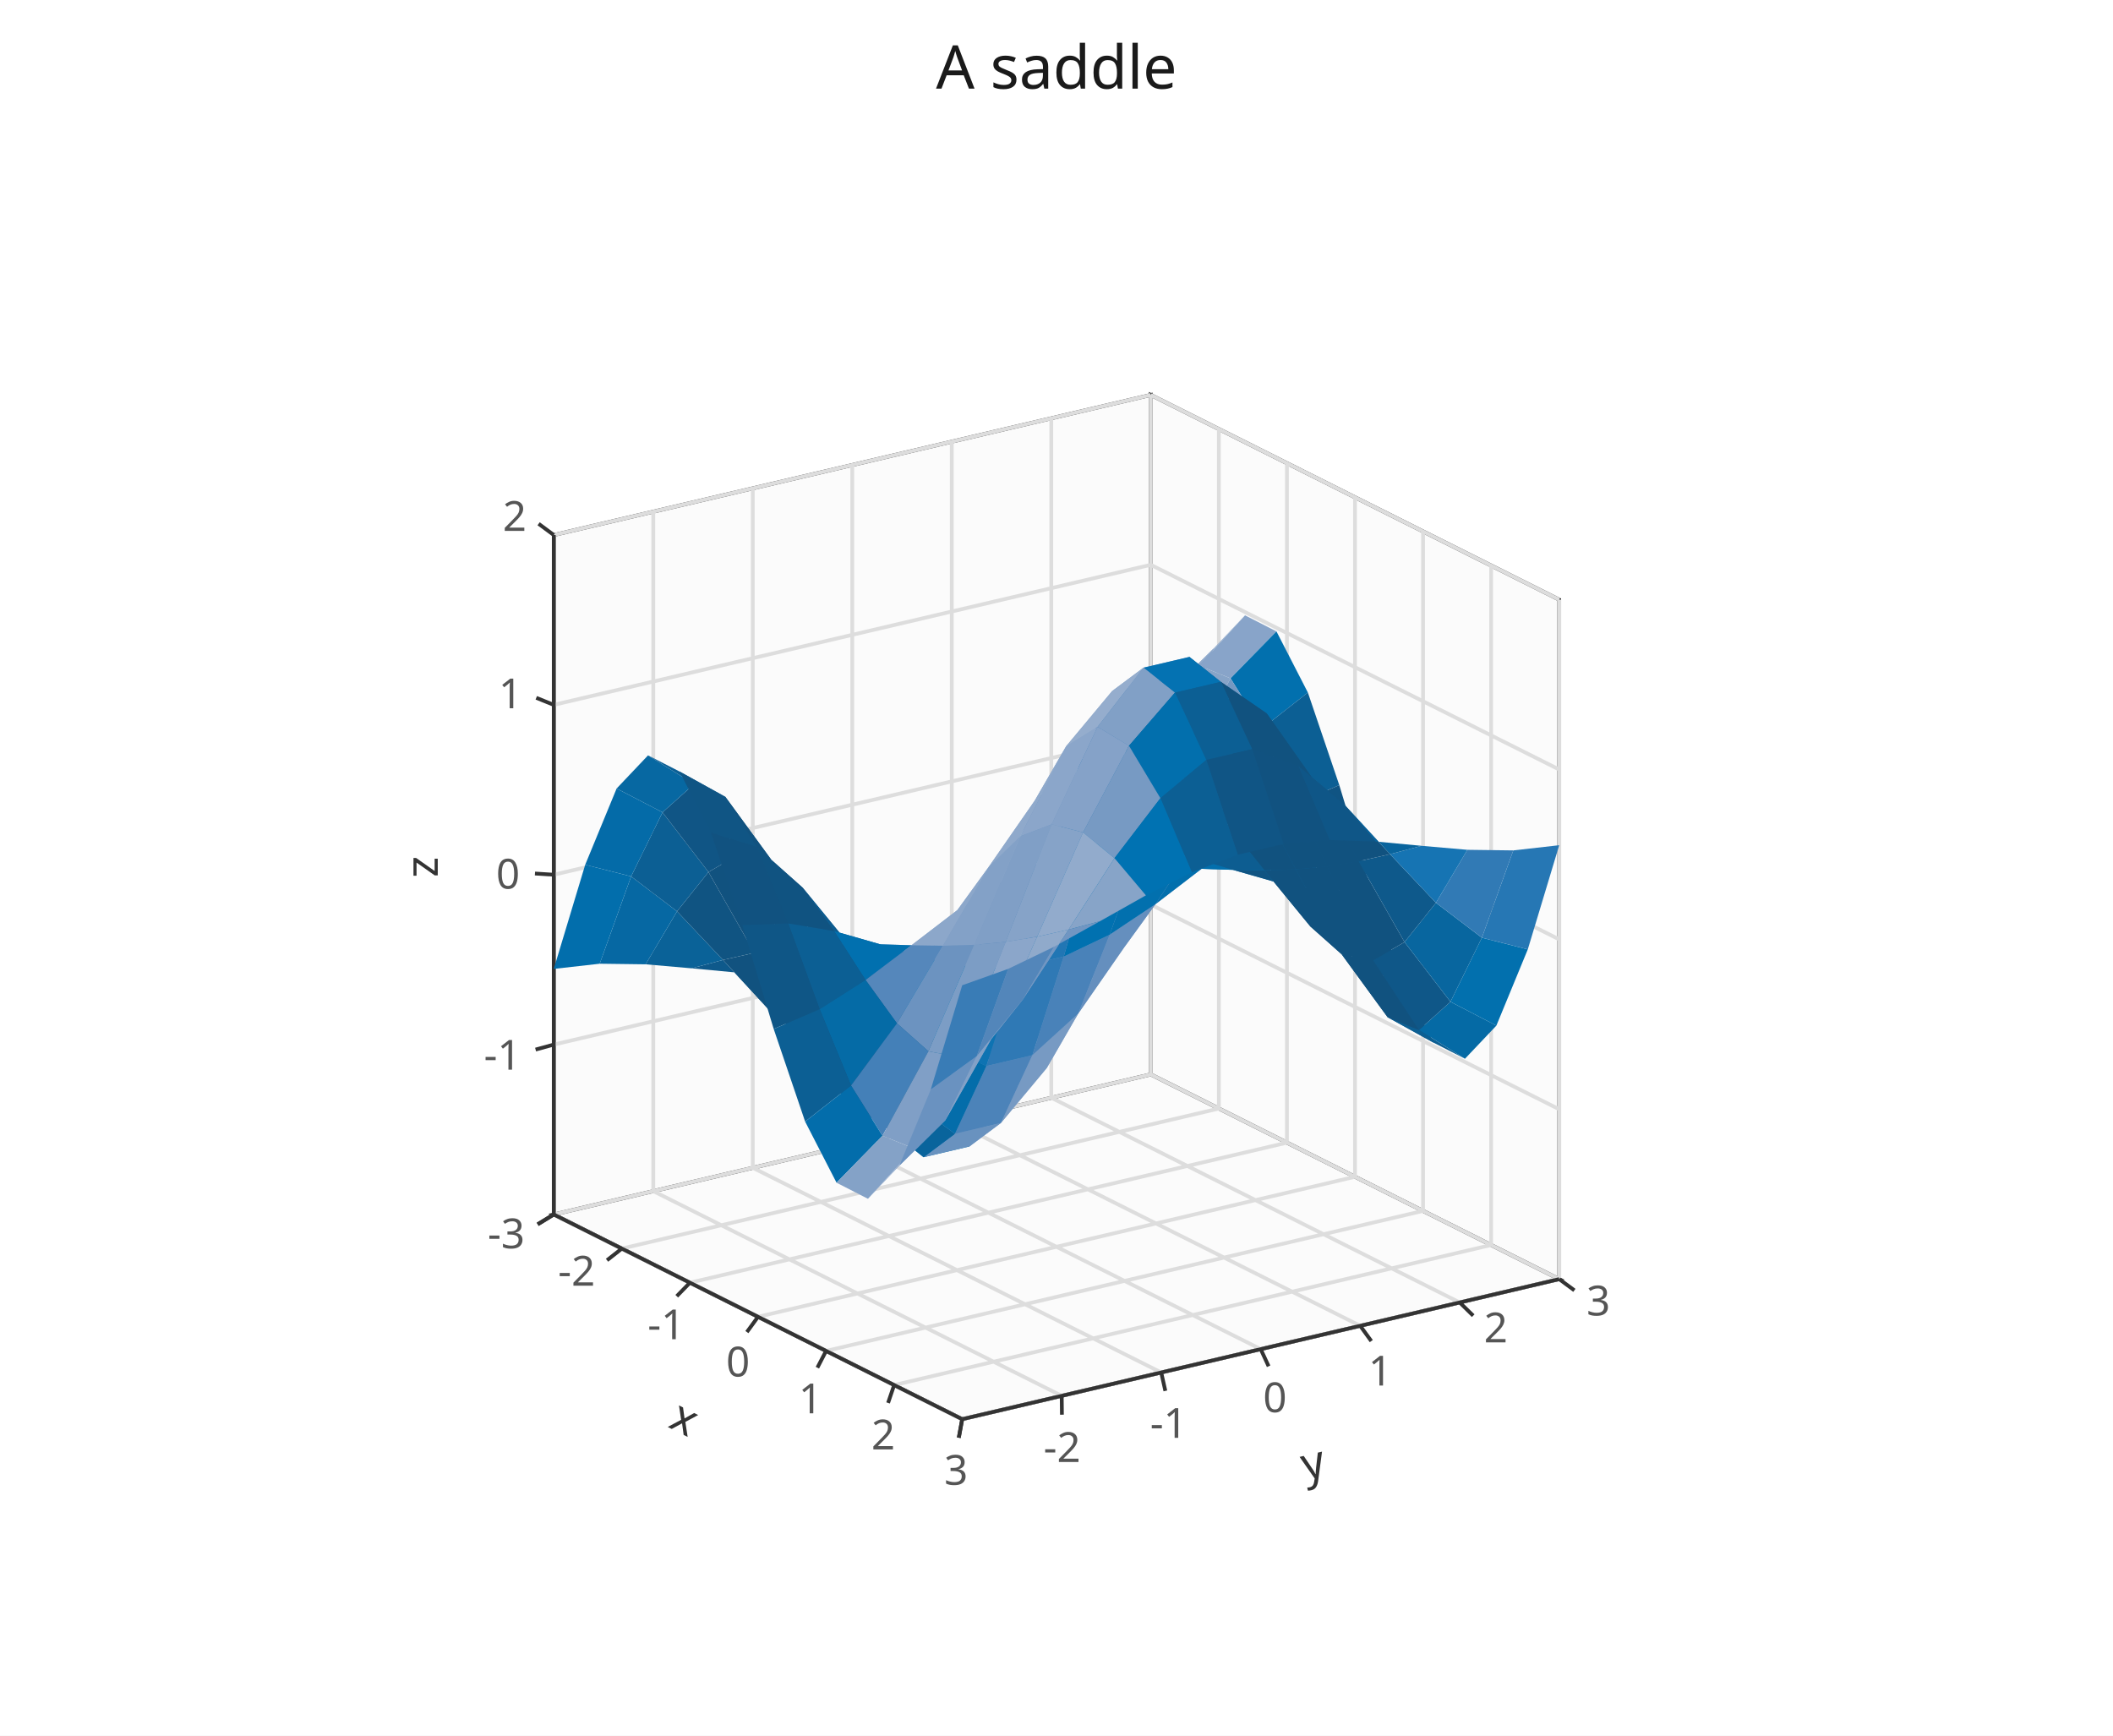
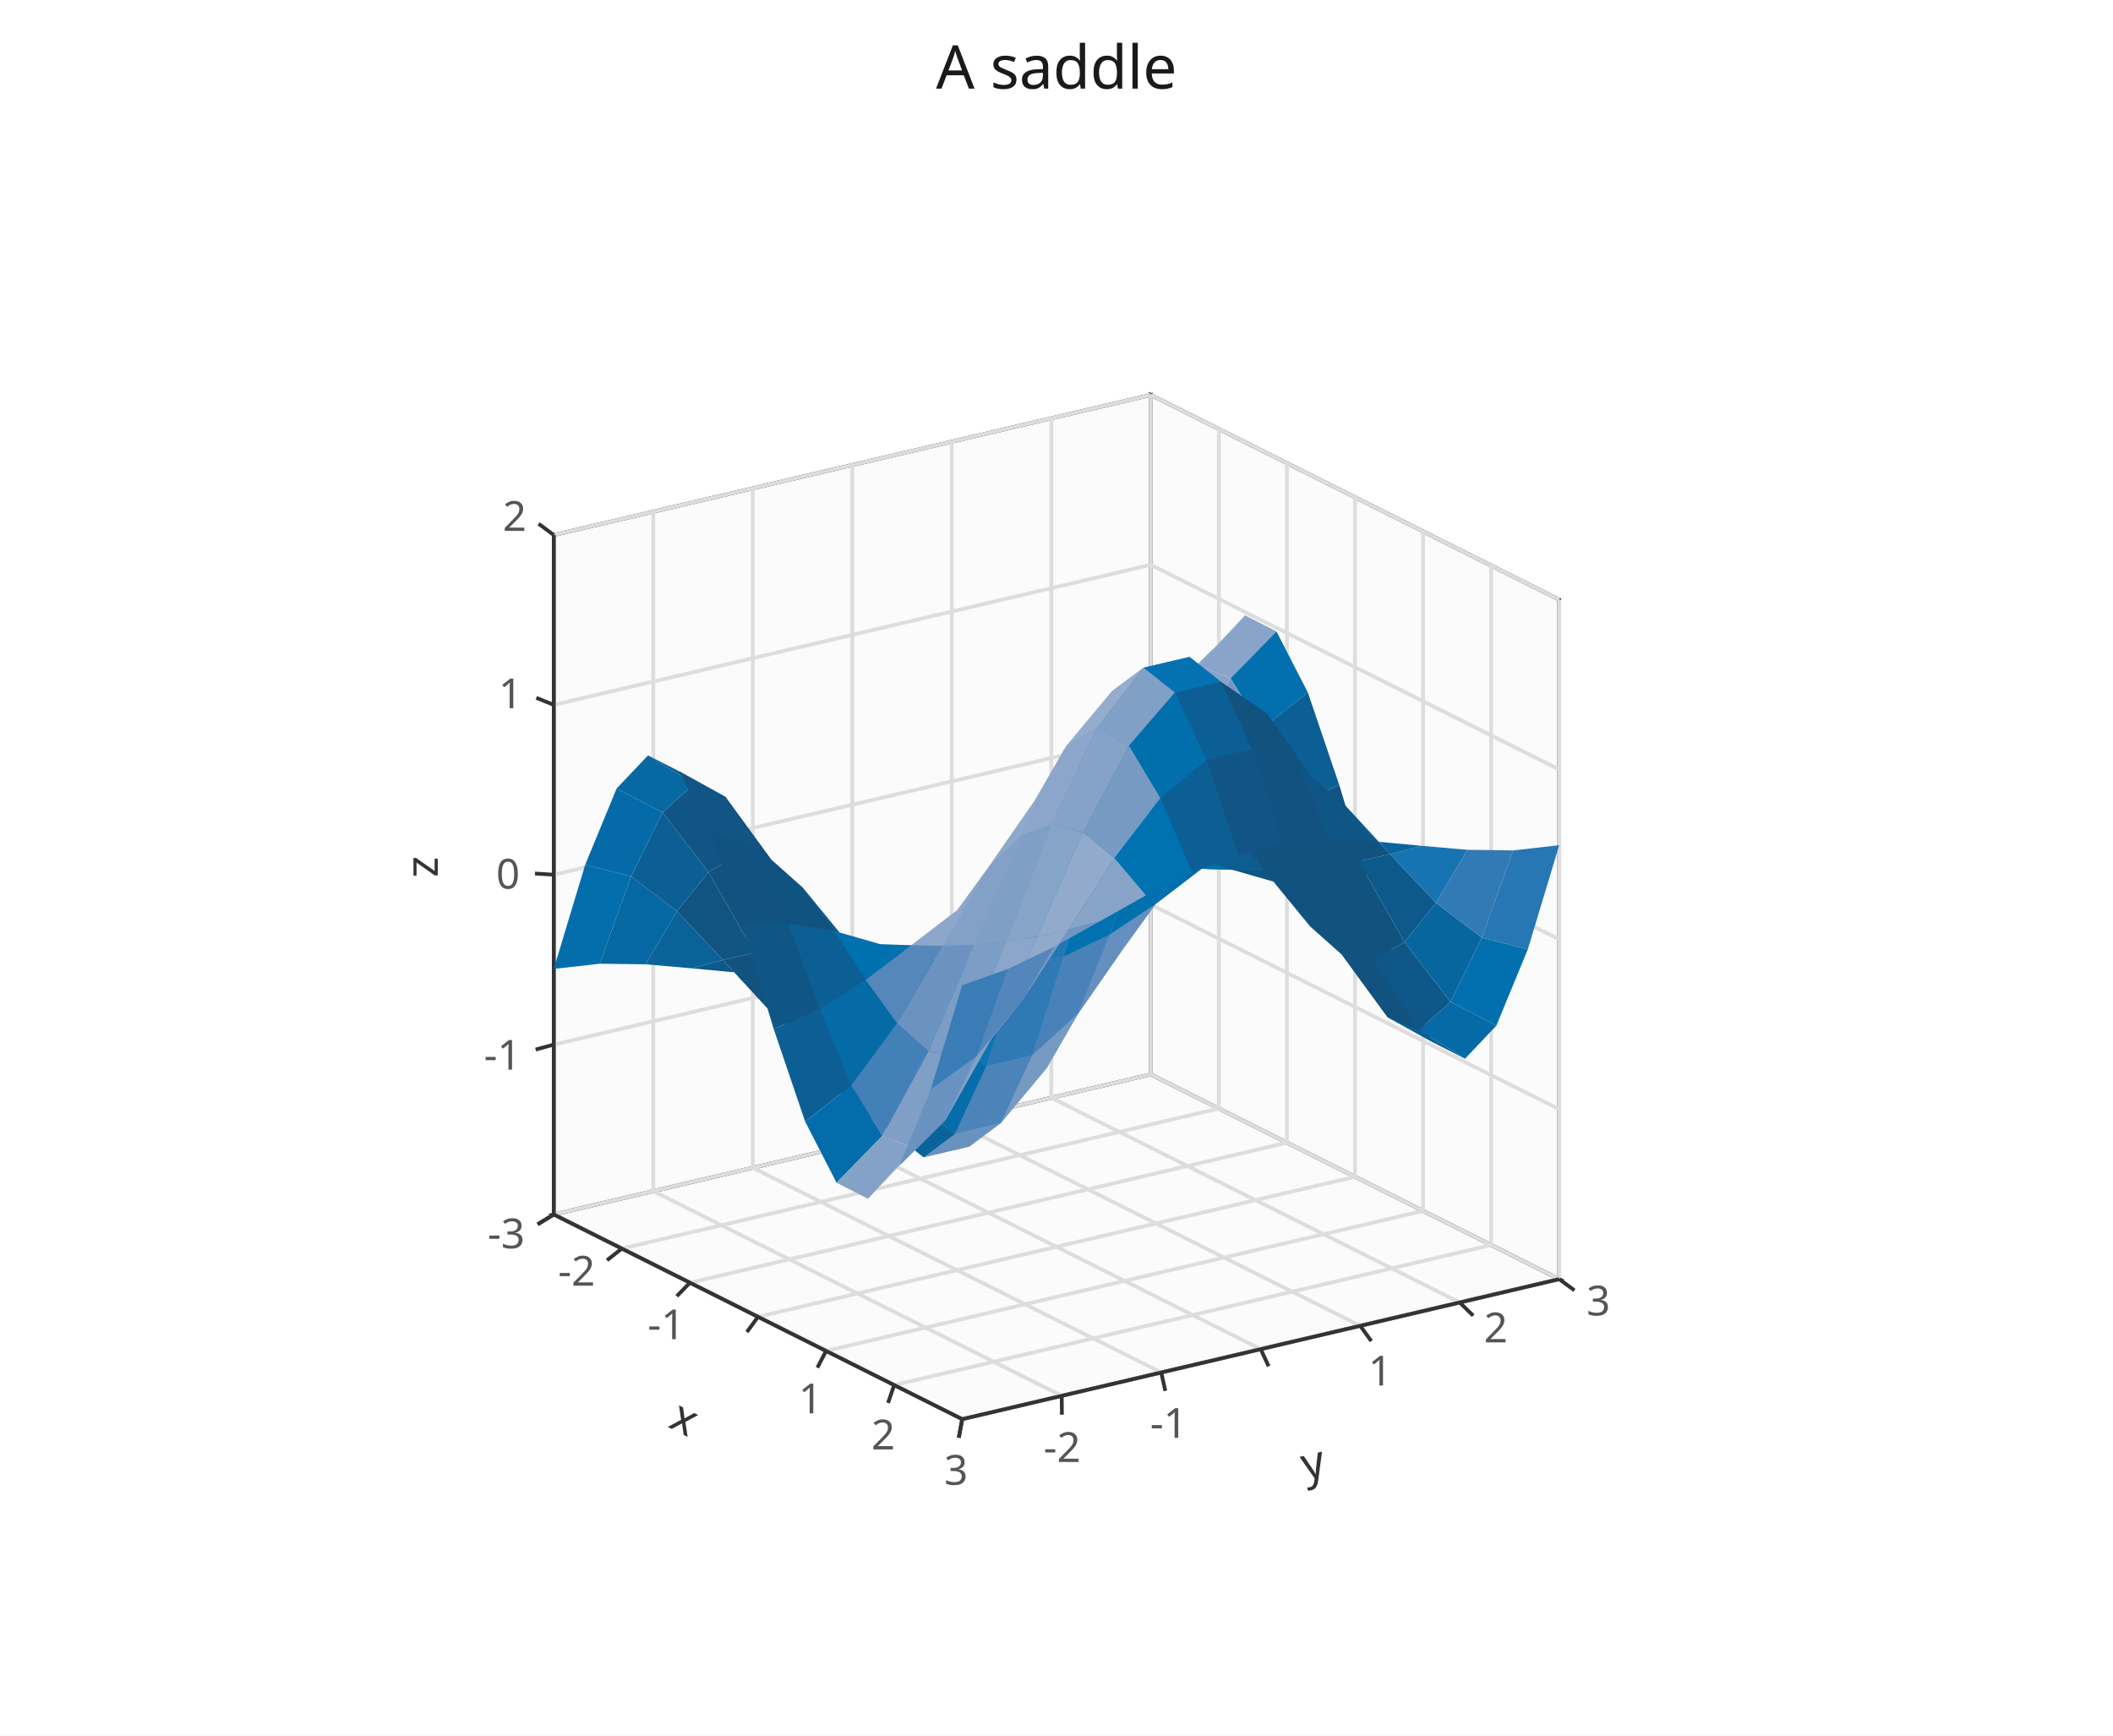
<svg xmlns="http://www.w3.org/2000/svg" width="560" height="460" viewBox="0 0 560 460" role="img" aria-labelledby="figure-title figure-desc">
  <defs>
    <clipPath id="c1">
      <path d="M12,32.8 L548,32.8 L548,448 L12,448 Z" />
    </clipPath>
  </defs>
  <path d="M0,0 L560,0 L560,460 L0,460 Z" fill="#ffffff" />
  <text x="280" y="23.488" font-family="sans-serif" font-size="16" text-anchor="middle" fill="#1a1a1a">A saddle</text>
  <g clip-path="url(#c1)">
    <path d="M146.767,321.873 L304.988,284.756 L304.988,104.674 L146.767,141.791 Z M304.988,284.756 L413.233,339.009 L413.233,158.927 L304.988,104.674 Z M146.767,321.873 L255.012,376.126 L413.233,339.009 L304.988,284.756 Z" fill="#fbfbfb" />
    <path fill="none" d="M146.767,321.873 L304.988,284.756 L304.988,104.674 L146.767,141.791 Z M304.988,284.756 L413.233,339.009 L413.233,158.927 L304.988,104.674 Z M146.767,321.873 L255.012,376.126 L413.233,339.009 L304.988,284.756 Z" stroke="#333333" />
    <path fill="none" d="M304.988,284.756 L304.988,104.674 M146.767,321.873 L304.988,284.756 M323.029,293.798 L323.029,113.716 M164.808,330.915 L323.029,293.798 M341.07,302.84 L341.07,122.758 M182.849,339.957 L341.07,302.84 M359.11,311.883 L359.11,131.801 M200.89,348.999 L359.11,311.883 M377.151,320.925 L377.151,140.843 M218.93,358.042 L377.151,320.925 M395.192,329.967 L395.192,149.885 M236.971,367.084 L395.192,329.967 M413.233,339.009 L413.233,158.927 M255.012,376.126 L413.233,339.009 M146.767,321.873 L146.767,141.791 M146.767,321.873 L255.012,376.126 M173.138,315.687 L173.138,135.605 M173.138,315.687 L281.382,369.94 M199.508,309.5 L199.508,129.418 M199.508,309.5 L307.752,363.754 M225.878,303.314 L225.878,123.232 M225.878,303.314 L334.122,357.568 M252.248,297.128 L252.248,117.046 M252.248,297.128 L360.492,351.382 M278.618,290.942 L278.618,110.86 M278.618,290.942 L386.862,345.195 M304.988,284.756 L304.988,104.674 M304.988,284.756 L413.233,339.009 M146.767,321.873 L304.988,284.756 M304.988,284.756 L413.233,339.009 M146.767,276.852 L304.988,239.735 M304.988,239.735 L413.233,293.989 M146.767,231.832 L304.988,194.715 M304.988,194.715 L413.233,248.968 M146.767,186.811 L304.988,149.694 M304.988,149.694 L413.233,203.948 M146.767,141.791 L304.988,104.674 M304.988,104.674 L413.233,158.927" stroke="#dddddd" />
+     <text x="181.695" y="375.349" font-family="sans-serif" font-size="12" text-anchor="middle" dominant-baseline="central" fill="#333333" transform="rotate(26.621 181.695 375.349)">x</text>
+     <text x="347.793" y="387.163" font-family="sans-serif" font-size="12" text-anchor="middle" dominant-baseline="central" fill="#333333" transform="rotate(-13.202 347.793 387.163)">y</text>
+     <text x="114.235" y="229.739" font-family="sans-serif" font-size="12" text-anchor="middle" dominant-baseline="central" fill="#333333" transform="rotate(90 114.235 229.739)">z</text>
    <path fill="none" d="M146.767,321.873 L255.012,376.126 M146.767,321.873 L142.502,324.481 M164.808,330.915 L160.877,334.004 M182.849,339.957 L179.357,343.536 M200.89,348.999 L197.946,353.041 M218.93,358.042 L216.627,362.479 M236.971,367.084 L235.363,371.818 M255.012,376.126 L254.107,381.044" stroke="#333333" />
    <text x="139.089" y="326.568" font-family="sans-serif" font-size="11" text-anchor="end" dominant-baseline="central" fill="#555555">-3</text>
    <text x="157.732" y="336.476" font-family="sans-serif" font-size="11" text-anchor="end" dominant-baseline="central" fill="#555555">-2</text>
    <text x="176.563" y="346.398" font-family="sans-serif" font-size="11" text-anchor="middle" dominant-baseline="hanging" fill="#555555">-1</text>
-     <text x="195.591" y="356.274" font-family="sans-serif" font-size="11" text-anchor="middle" dominant-baseline="hanging" fill="#555555">0</text>
    <text x="214.784" y="366.03" font-family="sans-serif" font-size="11" text-anchor="middle" dominant-baseline="hanging" fill="#555555">1</text>
    <text x="234.077" y="375.606" font-family="sans-serif" font-size="11" text-anchor="middle" dominant-baseline="hanging" fill="#555555">2</text>
    <text x="253.382" y="384.977" font-family="sans-serif" font-size="11" text-anchor="middle" dominant-baseline="hanging" fill="#555555">3</text>
-     <text x="181.695" y="375.349" font-family="sans-serif" font-size="12" text-anchor="middle" dominant-baseline="central" fill="#333333" transform="rotate(26.621 181.695 375.349)">x</text>
    <path fill="none" d="M255.012,376.126 L413.233,339.009 M255.012,376.126 L254.107,381.044 M281.382,369.94 L281.435,374.94 M307.752,363.754 L308.85,368.632 M334.122,357.568 L336.219,362.107 M360.492,351.382 L363.428,355.429 M386.862,345.195 L390.432,348.696 M413.233,339.009 L417.251,341.984" stroke="#333333" />
    <text x="281.478" y="378.939" font-family="sans-serif" font-size="11" text-anchor="middle" dominant-baseline="hanging" fill="#555555">-2</text>
    <text x="309.728" y="372.534" font-family="sans-serif" font-size="11" text-anchor="middle" dominant-baseline="hanging" fill="#555555">-1</text>
-     <text x="337.896" y="365.738" font-family="sans-serif" font-size="11" text-anchor="middle" dominant-baseline="hanging" fill="#555555">0</text>
    <text x="365.776" y="358.667" font-family="sans-serif" font-size="11" text-anchor="middle" dominant-baseline="hanging" fill="#555555">1</text>
    <text x="393.288" y="351.497" font-family="sans-serif" font-size="11" dominant-baseline="central" fill="#555555">2</text>
    <text x="420.467" y="344.364" font-family="sans-serif" font-size="11" dominant-baseline="central" fill="#555555">3</text>
-     <text x="347.793" y="387.163" font-family="sans-serif" font-size="12" text-anchor="middle" dominant-baseline="central" fill="#333333" transform="rotate(-13.202 347.793 387.163)">y</text>
    <path fill="none" d="M146.767,321.873 L146.767,141.791 M146.767,321.873 L142.502,324.481 M146.767,276.852 L141.945,278.172 M146.767,231.832 L141.778,231.511 M146.767,186.811 L142.129,184.945 M146.767,141.791 L142.748,138.816" stroke="#333333" />
    <text x="138.086" y="279.227" font-family="sans-serif" font-size="11" text-anchor="end" dominant-baseline="central" fill="#555555">-1</text>
    <text x="137.786" y="231.254" font-family="sans-serif" font-size="11" text-anchor="end" dominant-baseline="central" fill="#555555">0</text>
    <text x="138.418" y="183.453" font-family="sans-serif" font-size="11" text-anchor="end" dominant-baseline="central" fill="#555555">1</text>
    <text x="139.533" y="136.436" font-family="sans-serif" font-size="11" text-anchor="end" dominant-baseline="central" fill="#555555">2</text>
-     <text x="114.235" y="229.739" font-family="sans-serif" font-size="12" text-anchor="middle" dominant-baseline="central" fill="#333333" transform="rotate(90 114.235 229.739)">z</text>
    <path d="M292.817,224.01 L301.144,200.87 L313.315,192.065 L304.988,219.675 Z" fill="#628ebe" />
    <path d="M280.646,229.878 L288.973,215.837 L301.144,200.87 L292.817,224.01 Z" fill="#88a4c9" />
    <path d="M301.144,200.87 L309.47,183.892 L321.641,171.863 L313.315,192.065 Z" fill="#7c9dc5" />
    <path d="M268.476,236.649 L276.802,234.431 L288.973,215.837 L280.646,229.878 Z" fill="#92abcc" />
    <path d="M288.973,215.837 L297.299,205.423 L309.47,183.892 L301.144,200.87 Z" fill="#8fa9cb" />
    <path d="M309.47,183.892 L317.797,176.415 L329.968,163.08 L321.641,171.863 Z" fill="#92abcc" />
    <path d="M256.305,243.503 L264.631,253.358 L276.802,234.431 L268.476,236.649 Z" fill="#628ebe" />
    <path d="M276.802,234.431 L285.129,232.546 L297.299,205.423 L288.973,215.837 Z" fill="#88a4c8" />
    <path d="M297.299,205.423 L305.626,200.601 L317.797,176.415 L309.47,183.892 Z" fill="#8ea8cb" />
    <path d="M244.134,249.603 L252.46,269.255 L264.631,253.358 L256.305,243.503 Z" fill="#056ba7" />
    <path d="M317.797,176.415 L326.123,179.789 L338.294,167.343 L329.968,163.08 Z" fill="#88a4c9" />
    <path d="M264.631,253.358 L272.958,260.183 L285.129,232.546 L276.802,234.431 Z" fill="#6f95c1" />
    <path d="M285.129,232.546 L293.455,231.175 L305.626,200.601 L297.299,205.423 Z" fill="#82a1c7" />
    <path d="M231.963,254.27 L240.29,279.393 L252.46,269.255 L244.134,249.603 Z" fill="#0c5f94" />
    <path d="M305.626,200.601 L313.952,202.167 L326.123,179.789 L317.797,176.415 Z" fill="#87a4c8" />
    <path d="M252.46,269.255 L260.787,283.148 L272.958,260.183 L264.631,253.358 Z" fill="#3e7eb7" />
    <path d="M326.123,179.789 L334.45,193.095 L346.621,183.544 L338.294,167.343 Z" fill="#0270ae" />
    <path d="M272.958,260.183 L281.284,262.336 L293.455,231.175 L285.129,232.546 Z" fill="#7a9cc4" />
    <path d="M219.792,257.125 L228.119,282.249 L240.29,279.393 L231.963,254.27 Z" fill="#105585" />
    <path d="M293.455,231.175 L301.782,230.392 L313.952,202.167 L305.626,200.601 Z" fill="#84a2c7" />
    <path d="M240.29,279.393 L248.616,297.234 L260.787,283.148 L252.46,269.255 Z" fill="#046ca9" />
    <path d="M313.952,202.167 L322.279,209.58 L334.45,193.095 L326.123,179.789 Z" fill="#7498c2" />
    <path d="M260.787,283.148 L269.113,288.162 L281.284,262.336 L272.958,260.183 Z" fill="#789bc4" />
    <path d="M207.622,258.168 L215.948,277.821 L228.119,282.249 L219.792,257.125 Z" fill="#11527f" />
    <path d="M334.45,193.095 L342.776,213.335 L354.947,208.08 L346.621,183.544 Z" fill="#0c5f94" />
    <path d="M281.284,262.336 L289.611,259.154 L301.782,230.392 L293.455,231.175 Z" fill="#87a4c8" />
    <path d="M228.119,282.249 L236.445,300.089 L248.616,297.234 L240.29,279.393 Z" fill="#0c5f94" />
    <path d="M301.782,230.392 L310.108,230.146 L322.279,209.58 L313.952,202.167 Z" fill="#8da8cb" />
    <path d="M248.616,297.234 L256.943,303.844 L269.113,288.162 L260.787,283.148 Z" fill="#789bc4" />
    <path d="M195.451,257.779 L203.777,267.634 L215.948,277.821 L207.622,258.168 Z" fill="#11527f" />
    <path d="M322.279,209.58 L330.605,221.074 L342.776,213.335 L334.45,193.095 Z" fill="#0171b0" />
    <path d="M269.113,288.162 L277.44,283.032 L289.611,259.154 L281.284,262.336 Z" fill="#8fa9cb" />
    <path d="M215.948,277.821 L224.275,291.714 L236.445,300.089 L228.119,282.249 Z" fill="#11527f" />
    <path d="M342.776,213.335 L351.103,236.059 L363.274,235.603 L354.947,208.08 Z" fill="#105483" />
    <path d="M289.611,259.154 L297.937,251.087 L310.108,230.146 L301.782,230.392 Z" fill="#91aacc" />
    <path d="M236.445,300.089 L244.772,306.699 L256.943,303.844 L248.616,297.234 Z" fill="#0472b2" />
    <path d="M183.28,256.635 L191.606,254.417 L203.777,267.634 L195.451,257.779 Z" fill="#0e598b" />
    <path d="M310.108,230.146 L318.435,230.275 L330.605,221.074 L322.279,209.58 Z" fill="#8da7ca" />
    <path d="M256.943,303.844 L265.269,297.627 L277.44,283.032 L269.113,288.162 Z" fill="#94accd" />
    <path d="M203.777,267.634 L212.104,274.459 L224.275,291.714 L215.948,277.821 Z" fill="#11527f" />
    <path d="M330.605,221.074 L338.932,234.03 L351.103,236.059 L342.776,213.335 Z" fill="#0c5d91" />
    <path d="M277.44,283.032 L285.766,268.619 L297.937,251.087 L289.611,259.154 Z" fill="#8aa6c9" />
    <path d="M224.275,291.714 L232.601,296.727 L244.772,306.699 L236.445,300.089 Z" fill="#0f5788" />
    <path d="M171.109,255.575 L179.436,241.533 L191.606,254.417 L183.28,256.635 Z" fill="#0a6298" />
    <path d="M351.103,236.059 L359.429,256.298 L371.6,260.139 L363.274,235.603 Z" fill="#11527f" />
    <path d="M297.937,251.087 L306.264,239.611 L318.435,230.275 L310.108,230.146 Z" fill="#82a1c7" />
    <path d="M244.772,306.699 L253.098,300.482 L265.269,297.627 L256.943,303.844 Z" fill="#6992bf" />
    <path d="M191.606,254.417 L199.933,252.532 L212.104,274.459 L203.777,267.634 Z" fill="#11527f" />
    <path d="M318.435,230.275 L326.761,230.539 L338.932,234.03 L330.605,221.074 Z" fill="#046ca8" />
    <path d="M265.269,297.627 L273.596,279.67 L285.766,268.619 L277.44,283.032 Z" fill="#779ac3" />
    <path d="M212.104,274.459 L220.43,276.612 L232.601,296.727 L224.275,291.714 Z" fill="#11527f" />
    <path d="M158.938,255.417 L167.265,232.277 L179.436,241.533 L171.109,255.575 Z" fill="#0668a3" />
    <path d="M338.932,234.03 L347.258,245.524 L359.429,256.298 L351.103,236.059 Z" fill="#11527f" />
    <path d="M285.766,268.619 L294.093,247.725 L306.264,239.611 L297.937,251.087 Z" fill="#658fbe" />
    <path d="M232.601,296.727 L240.928,291.597 L253.098,300.482 L244.772,306.699 Z" fill="#09649c" />
    <path d="M179.436,241.533 L187.762,231.119 L199.933,252.532 L191.606,254.417 Z" fill="#105482" />
    <path d="M359.429,256.298 L367.756,269.604 L379.927,276.34 L371.6,260.139 Z" fill="#105381" />
    <path d="M306.264,239.611 L314.59,226.913 L326.761,230.539 L318.435,230.275 Z" fill="#026fad" />
    <path d="M253.098,300.482 L261.425,282.525 L273.596,279.67 L265.269,297.627 Z" fill="#4c83b9" />
    <path d="M199.933,252.532 L208.259,251.161 L220.43,276.612 L212.104,274.459 Z" fill="#11527f" />
    <path d="M146.767,256.791 L155.094,229.182 L167.265,232.277 L158.938,255.417 Z" fill="#026eac" />
    <path d="M326.761,230.539 L335.088,230.668 L347.258,245.524 L338.932,234.03 Z" fill="#105482" />
    <path d="M273.596,279.67 L281.922,253.517 L294.093,247.725 L285.766,268.619 Z" fill="#4982b9" />
    <path d="M220.43,276.612 L228.757,273.429 L240.928,291.597 L232.601,296.727 Z" fill="#11527f" />
    <path d="M167.265,232.277 L175.591,215.299 L187.762,231.119 L179.436,241.533 Z" fill="#0c5f94" />
    <path d="M347.258,245.524 L355.585,252.937 L367.756,269.604 L359.429,256.298 Z" fill="#11527f" />
    <path d="M294.093,247.725 L302.419,224.509 L314.59,226.913 L306.264,239.611 Z" fill="#0270ae" />
    <path d="M240.928,291.597 L249.254,277.184 L261.425,282.525 L253.098,300.482 Z" fill="#046daa" />
    <path d="M187.762,231.119 L196.089,226.297 L208.259,251.161 L199.933,252.532 Z" fill="#11527f" />
    <path d="M367.756,269.604 L376.082,272.979 L388.253,280.603 L379.927,276.34 Z" fill="#0c5f93" />
    <path d="M314.59,226.913 L322.917,215.437 L335.088,230.668 L326.761,230.539 Z" fill="#0d5d91" />
    <path d="M261.425,282.525 L269.751,256.372 L281.922,253.517 L273.596,279.67 Z" fill="#2f79b5" />
    <path d="M208.259,251.161 L216.586,250.378 L228.757,273.429 L220.43,276.612 Z" fill="#11527f" />
    <path d="M155.094,229.182 L163.42,208.979 L175.591,215.299 L167.265,232.277 Z" fill="#046ba8" />
    <path d="M335.088,230.668 L343.414,230.422 L355.585,252.937 L347.258,245.524 Z" fill="#11527f" />
    <path d="M281.922,253.517 L290.249,224.428 L302.419,224.509 L294.093,247.725 Z" fill="#0171b0" />
    <path d="M228.757,273.429 L237.083,265.363 L249.254,277.184 L240.928,291.597 Z" fill="#0b6096" />
    <path d="M175.591,215.299 L183.918,207.821 L196.089,226.297 L187.762,231.119 Z" fill="#105585" />
    <path d="M355.585,252.937 L363.911,254.503 L376.082,272.979 L367.756,269.604 Z" fill="#11527f" />
    <path d="M302.419,224.509 L310.746,203.616 L322.917,215.437 L314.59,226.913 Z" fill="#08659e" />
    <path d="M249.254,277.184 L257.581,256.291 L269.751,256.372 L261.425,282.525 Z" fill="#0e73b2" />
    <path d="M196.089,226.297 L204.415,227.863 L216.586,250.378 L208.259,251.161 Z" fill="#11527f" />
    <path d="M376.082,272.979 L384.409,265.501 L396.58,271.821 L388.253,280.603 Z" fill="#056aa5" />
    <path d="M322.917,215.437 L331.243,207.371 L343.414,230.422 L335.088,230.668 Z" fill="#11527f" />
    <path d="M269.751,256.372 L278.078,227.283 L290.249,224.428 L281.922,253.517 Z" fill="#2176b4" />
    <path d="M216.586,250.378 L224.912,250.132 L237.083,265.363 L228.757,273.429 Z" fill="#105482" />
    <path d="M163.42,208.979 L171.747,200.197 L183.918,207.821 L175.591,215.299 Z" fill="#0768a2" />
    <path d="M343.414,230.422 L351.741,229.639 L363.911,254.503 L355.585,252.937 Z" fill="#11527f" />
    <path d="M290.249,224.428 L298.575,198.275 L310.746,203.616 L302.419,224.509 Z" fill="#046ca9" />
    <path d="M237.083,265.363 L245.41,253.887 L257.581,256.291 L249.254,277.184 Z" fill="#0171b0" />
    <path d="M183.918,207.821 L192.244,211.195 L204.415,227.863 L196.089,226.297 Z" fill="#11527f" />
    <path d="M363.911,254.503 L372.238,249.681 L384.409,265.501 L376.082,272.979 Z" fill="#0f5788" />
    <path d="M310.746,203.616 L319.072,189.203 L331.243,207.371 L322.917,215.437 Z" fill="#0e5b8d" />
    <path d="M257.581,256.291 L265.907,233.075 L278.078,227.283 L269.751,256.372 Z" fill="#5286ba" />
    <path d="M204.415,227.863 L212.742,235.276 L224.912,250.132 L216.586,250.378 Z" fill="#11527f" />
    <path d="M384.409,265.501 L392.735,248.523 L404.906,251.618 L396.58,271.821 Z" fill="#0270ae" />
    <path d="M331.243,207.371 L339.57,204.188 L351.741,229.639 L343.414,230.422 Z" fill="#11527f" />
    <path d="M278.078,227.283 L286.404,201.13 L298.575,198.275 L290.249,224.428 Z" fill="#2f79b5" />
    <path d="M224.912,250.132 L233.239,250.261 L245.41,253.887 L237.083,265.363 Z" fill="#046ba8" />
    <path d="M171.747,200.197 L180.073,204.46 L192.244,211.195 L183.918,207.821 Z" fill="#0b5f95" />
    <path d="M351.741,229.639 L360.067,228.268 L372.238,249.681 L363.911,254.503 Z" fill="#11527f" />
    <path d="M298.575,198.275 L306.902,180.318 L319.072,189.203 L310.746,203.616 Z" fill="#0668a3" />
    <path d="M245.41,253.887 L253.736,241.189 L265.907,233.075 L257.581,256.291 Z" fill="#7b9cc4" />
    <path d="M192.244,211.195 L200.571,224.501 L212.742,235.276 L204.415,227.863 Z" fill="#11527f" />
    <path d="M372.238,249.681 L380.564,239.267 L392.735,248.523 L384.409,265.501 Z" fill="#08669f" />
    <path d="M319.072,189.203 L327.399,184.073 L339.57,204.188 L331.243,207.371 Z" fill="#11527f" />
    <path d="M265.907,233.075 L274.234,212.181 L286.404,201.13 L278.078,227.283 Z" fill="#7096c1" />
    <path d="M212.742,235.276 L221.068,246.77 L233.239,250.261 L224.912,250.132 Z" fill="#0d5c90" />
    <path d="M392.735,248.523 L401.062,225.383 L413.233,224.009 L404.906,251.618 Z" fill="#2677b4" />
    <path d="M339.57,204.188 L347.896,206.341 L360.067,228.268 L351.741,229.639 Z" fill="#11527f" />
    <path d="M286.404,201.13 L294.731,183.173 L306.902,180.318 L298.575,198.275 Z" fill="#4c83b9" />
    <path d="M233.239,250.261 L241.565,250.525 L253.736,241.189 L245.41,253.887 Z" fill="#8da7ca" />
    <path d="M180.073,204.46 L188.4,220.661 L200.571,224.501 L192.244,211.195 Z" fill="#105584" />
    <path d="M360.067,228.268 L368.394,226.383 L380.564,239.267 L372.238,249.681 Z" fill="#0e598b" />
    <path d="M306.902,180.318 L315.228,174.101 L327.399,184.073 L319.072,189.203 Z" fill="#0a6299" />
    <path d="M253.736,241.189 L262.063,229.713 L274.234,212.181 L265.907,233.075 Z" fill="#8ea9cb" />
    <path d="M200.571,224.501 L208.897,244.741 L221.068,246.77 L212.742,235.276 Z" fill="#105381" />
    <path d="M380.564,239.267 L388.891,225.225 L401.062,225.383 L392.735,248.523 Z" fill="#317ab5" />
    <path d="M327.399,184.073 L335.725,189.086 L347.896,206.341 L339.57,204.188 Z" fill="#11527f" />
    <path d="M274.234,212.181 L282.56,197.768 L294.731,183.173 L286.404,201.13 Z" fill="#87a4c8" />
    <path d="M221.068,246.77 L229.395,259.726 L241.565,250.525 L233.239,250.261 Z" fill="#0170af" />
    <path d="M347.896,206.341 L356.223,213.166 L368.394,226.383 L360.067,228.268 Z" fill="#11527f" />
    <path d="M294.731,183.173 L303.057,176.956 L315.228,174.101 L306.902,180.318 Z" fill="#6992bf" />
    <path d="M241.565,250.525 L249.892,250.654 L262.063,229.713 L253.736,241.189 Z" fill="#8ca7ca" />
    <path d="M188.4,220.661 L196.726,245.197 L208.897,244.741 L200.571,224.501 Z" fill="#115280" />
    <path d="M368.394,226.383 L376.72,224.165 L388.891,225.225 L380.564,239.267 Z" fill="#1674b3" />
    <path d="M315.228,174.101 L323.555,180.711 L335.725,189.086 L327.399,184.073 Z" fill="#0e598a" />
    <path d="M262.063,229.713 L270.389,221.646 L282.56,197.768 L274.234,212.181 Z" fill="#8fa9cb" />
    <path d="M208.897,244.741 L217.224,267.465 L229.395,259.726 L221.068,246.77 Z" fill="#0c5f94" />
    <path d="M335.725,189.086 L344.052,202.979 L356.223,213.166 L347.896,206.341 Z" fill="#11527f" />
    <path d="M282.56,197.768 L290.887,192.638 L303.057,176.956 L294.731,183.173 Z" fill="#95adcd" />
    <path d="M229.395,259.726 L237.721,271.22 L249.892,250.654 L241.565,250.525 Z" fill="#5587bb" />
    <path d="M356.223,213.166 L364.549,223.021 L376.72,224.165 L368.394,226.383 Z" fill="#09649d" />
    <path d="M303.057,176.956 L311.384,183.566 L323.555,180.711 L315.228,174.101 Z" fill="#0472b2" />
    <path d="M249.892,250.654 L258.218,250.408 L270.389,221.646 L262.063,229.713 Z" fill="#83a1c7" />
    <path d="M196.726,245.197 L205.053,272.72 L217.224,267.465 L208.897,244.741 Z" fill="#0f5686" />
    <path d="M323.555,180.711 L331.881,198.551 L344.052,202.979 L335.725,189.086 Z" fill="#11527f" />
    <path d="M270.389,221.646 L278.716,218.464 L290.887,192.638 L282.56,197.768 Z" fill="#8ba6ca" />
    <path d="M217.224,267.465 L225.55,287.705 L237.721,271.22 L229.395,259.726 Z" fill="#056ba6" />
    <path d="M344.052,202.979 L352.378,222.632 L364.549,223.021 L356.223,213.166 Z" fill="#0f5687" />
    <path d="M290.887,192.638 L299.213,197.652 L311.384,183.566 L303.057,176.956 Z" fill="#81a0c6" />
    <path d="M237.721,271.22 L246.048,278.633 L258.218,250.408 L249.892,250.654 Z" fill="#6c93c0" />
    <path d="M311.384,183.566 L319.71,201.407 L331.881,198.551 L323.555,180.711 Z" fill="#0c5f94" />
    <path d="M258.218,250.408 L266.545,249.625 L278.716,218.464 L270.389,221.646 Z" fill="#809fc6" />
    <path d="M205.053,272.72 L213.379,297.256 L225.55,287.705 L217.224,267.465 Z" fill="#0c5f94" />
    <path d="M331.881,198.551 L340.208,223.675 L352.378,222.632 L344.052,202.979 Z" fill="#115280" />
    <path d="M278.716,218.464 L287.042,220.617 L299.213,197.652 L290.887,192.638 Z" fill="#85a2c8" />
    <path d="M225.55,287.705 L233.877,301.011 L246.048,278.633 L237.721,271.22 Z" fill="#4480b8" />
    <path d="M299.213,197.652 L307.54,211.545 L319.71,201.407 L311.384,183.566 Z" fill="#026fad" />
    <path d="M246.048,278.633 L254.374,280.199 L266.545,249.625 L258.218,250.408 Z" fill="#7c9dc5" />
    <path d="M319.71,201.407 L328.037,226.53 L340.208,223.675 L331.881,198.551 Z" fill="#105585" />
    <path d="M266.545,249.625 L274.871,248.254 L287.042,220.617 L278.716,218.464 Z" fill="#86a3c8" />
    <path d="M213.379,297.256 L221.706,313.457 L233.877,301.011 L225.55,287.705 Z" fill="#036dab" />
    <path d="M287.042,220.617 L295.369,227.442 L307.54,211.545 L299.213,197.652 Z" fill="#779ac3" />
    <path d="M233.877,301.011 L242.203,304.385 L254.374,280.199 L246.048,278.633 Z" fill="#809fc6" />
    <path d="M307.54,211.545 L315.866,231.197 L328.037,226.53 L319.71,201.407 Z" fill="#0c5f94" />
    <path d="M254.374,280.199 L262.701,275.377 L274.871,248.254 L266.545,249.625 Z" fill="#8ba6ca" />
    <path d="M274.871,248.254 L283.198,246.369 L295.369,227.442 L287.042,220.617 Z" fill="#92abcc" />
    <path d="M221.706,313.457 L230.032,317.72 L242.203,304.385 L233.877,301.011 Z" fill="#84a2c7" />
    <path d="M295.369,227.442 L303.695,237.297 L315.866,231.197 L307.54,211.545 Z" fill="#0072b2" />
    <path d="M242.203,304.385 L250.53,296.908 L262.701,275.377 L254.374,280.199 Z" fill="#91aacc" />
    <path d="M262.701,275.377 L271.027,264.963 L283.198,246.369 L274.871,248.254 Z" fill="#90aacb" />
    <path d="M283.198,246.369 L291.524,244.151 L303.695,237.297 L295.369,227.442 Z" fill="#87a4c8" />
    <path d="M230.032,317.72 L238.359,308.937 L250.53,296.908 L242.203,304.385 Z" fill="#8ea8cb" />
    <path d="M250.53,296.908 L258.856,279.93 L271.027,264.963 L262.701,275.377 Z" fill="#82a1c7" />
    <path d="M271.027,264.963 L279.354,250.922 L291.524,244.151 L283.198,246.369 Z" fill="#7196c2" />
    <path d="M238.359,308.937 L246.685,288.735 L258.856,279.93 L250.53,296.908 Z" fill="#6a92c0" />
    <path d="M258.856,279.93 L267.183,256.79 L279.354,250.922 L271.027,264.963 Z" fill="#5386ba" />
    <path d="M246.685,288.735 L255.012,261.125 L267.183,256.79 L258.856,279.93 Z" fill="#397cb6" />
  </g>
</svg>
